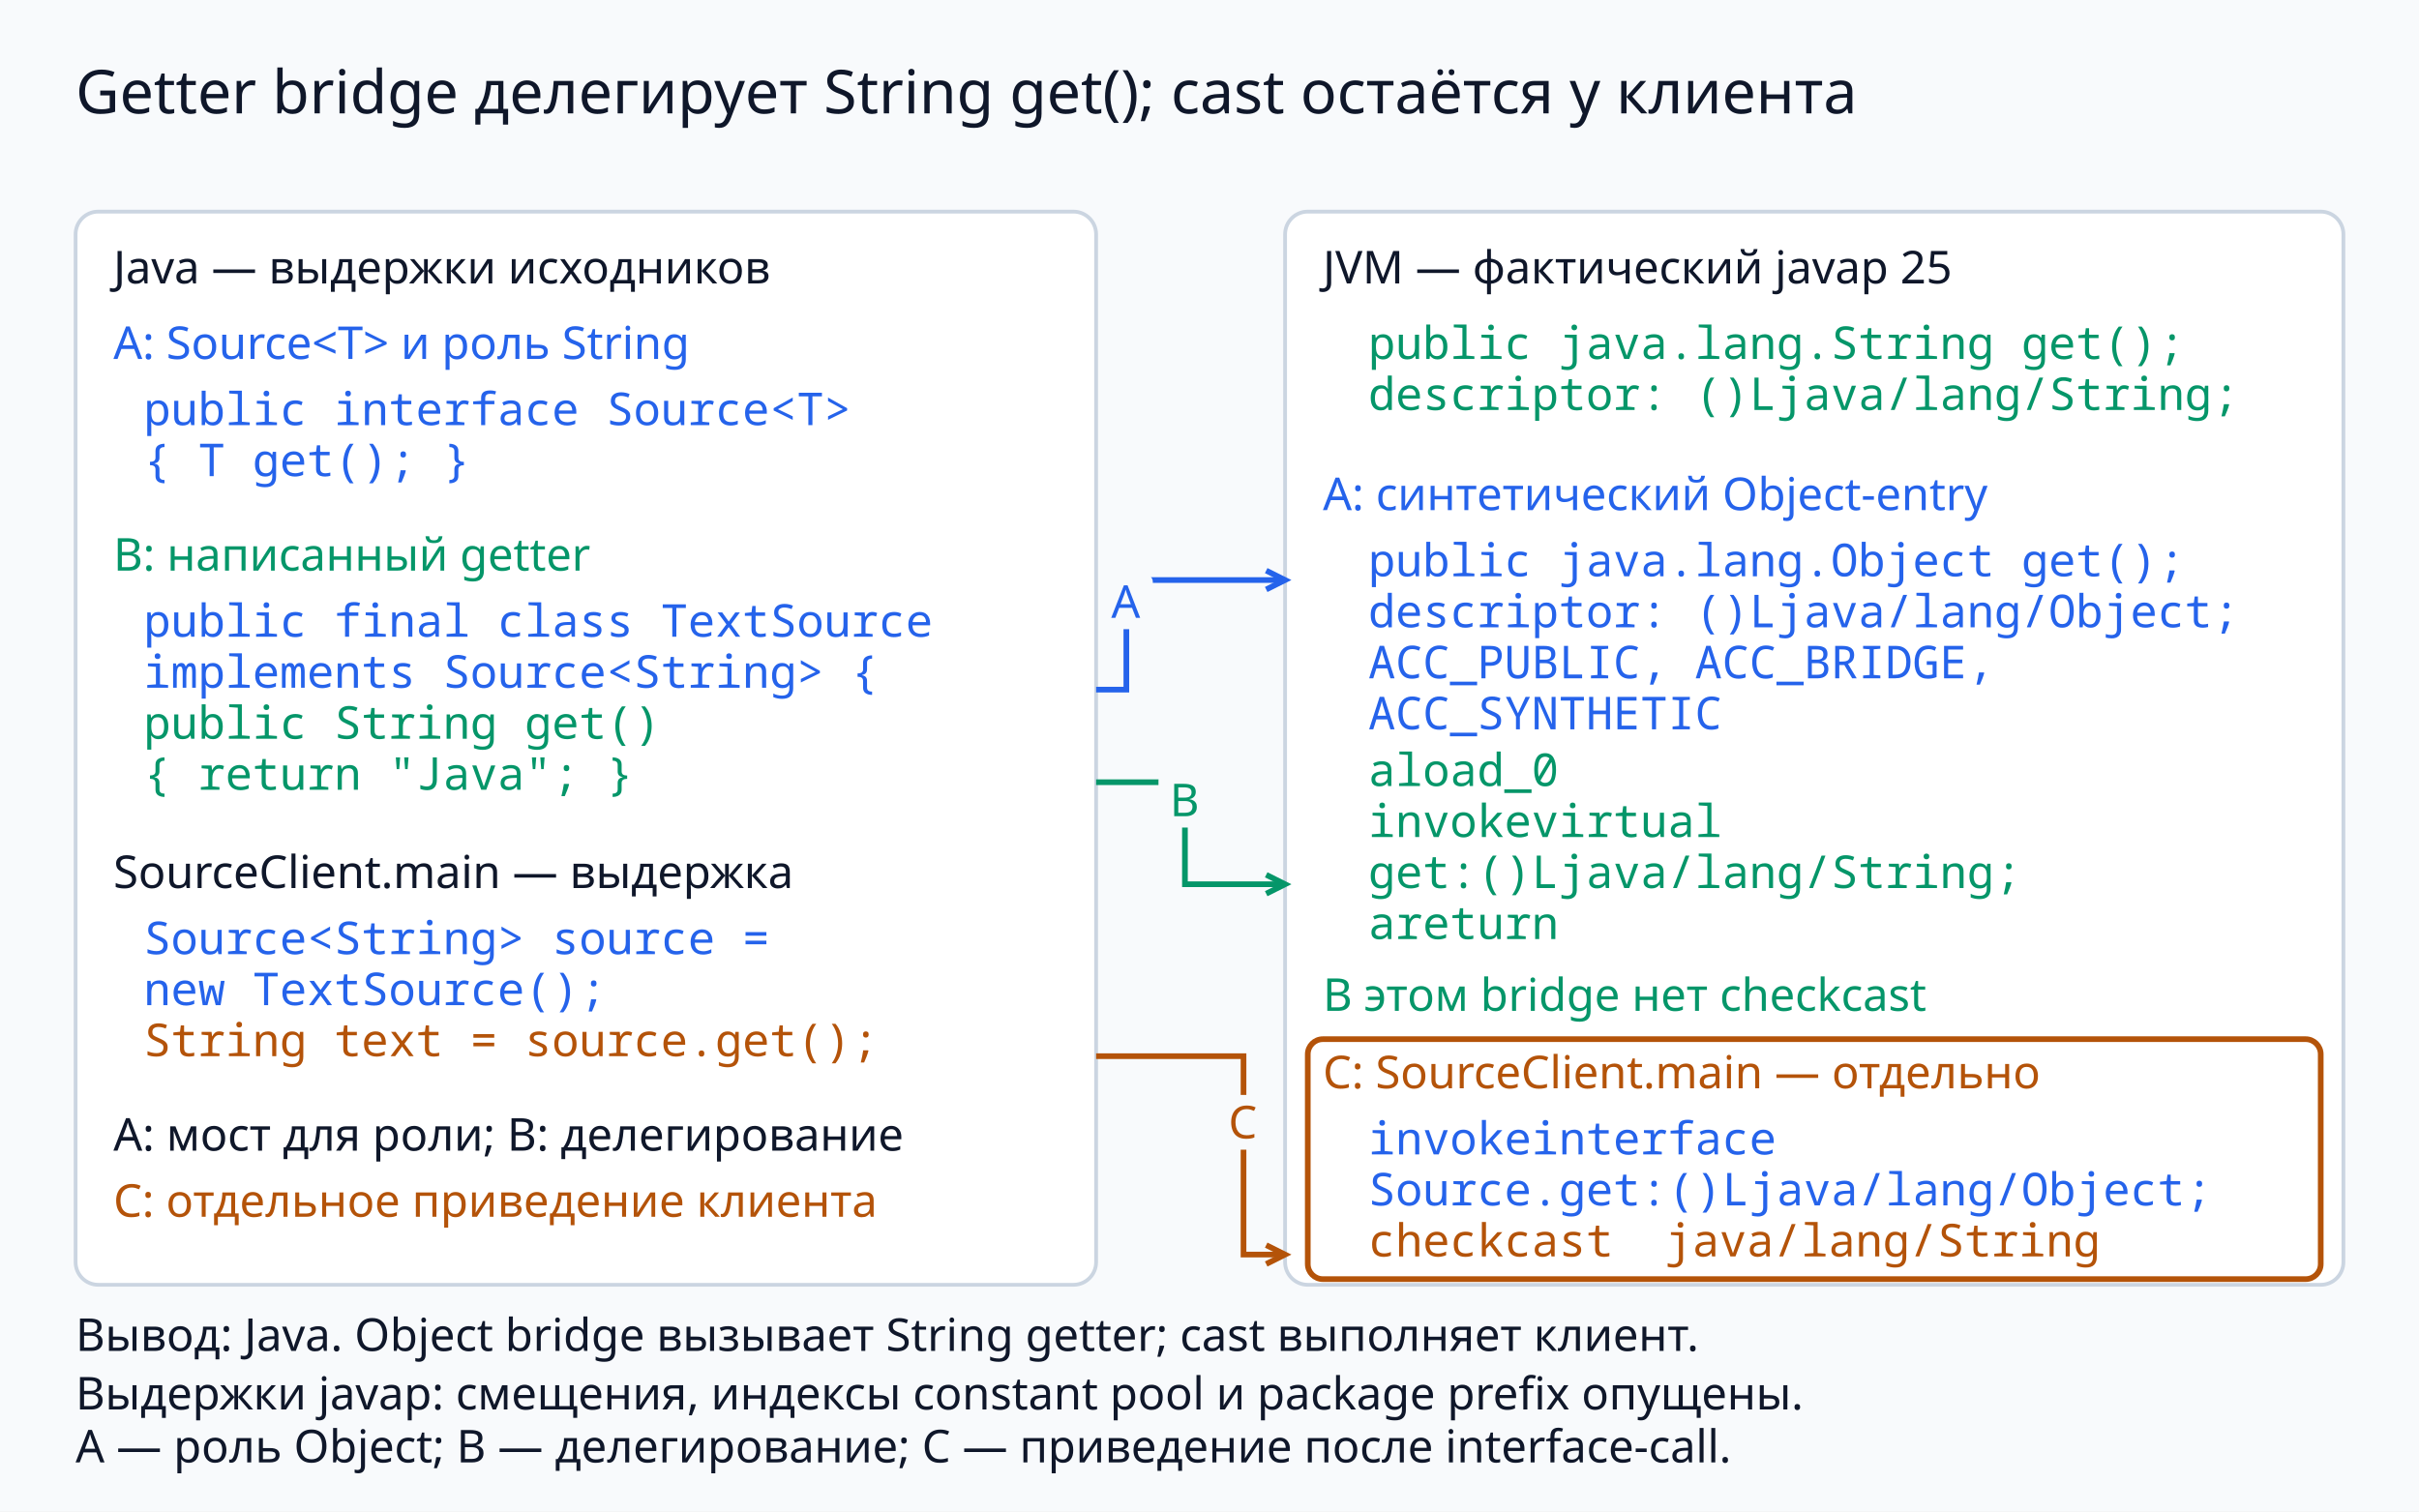
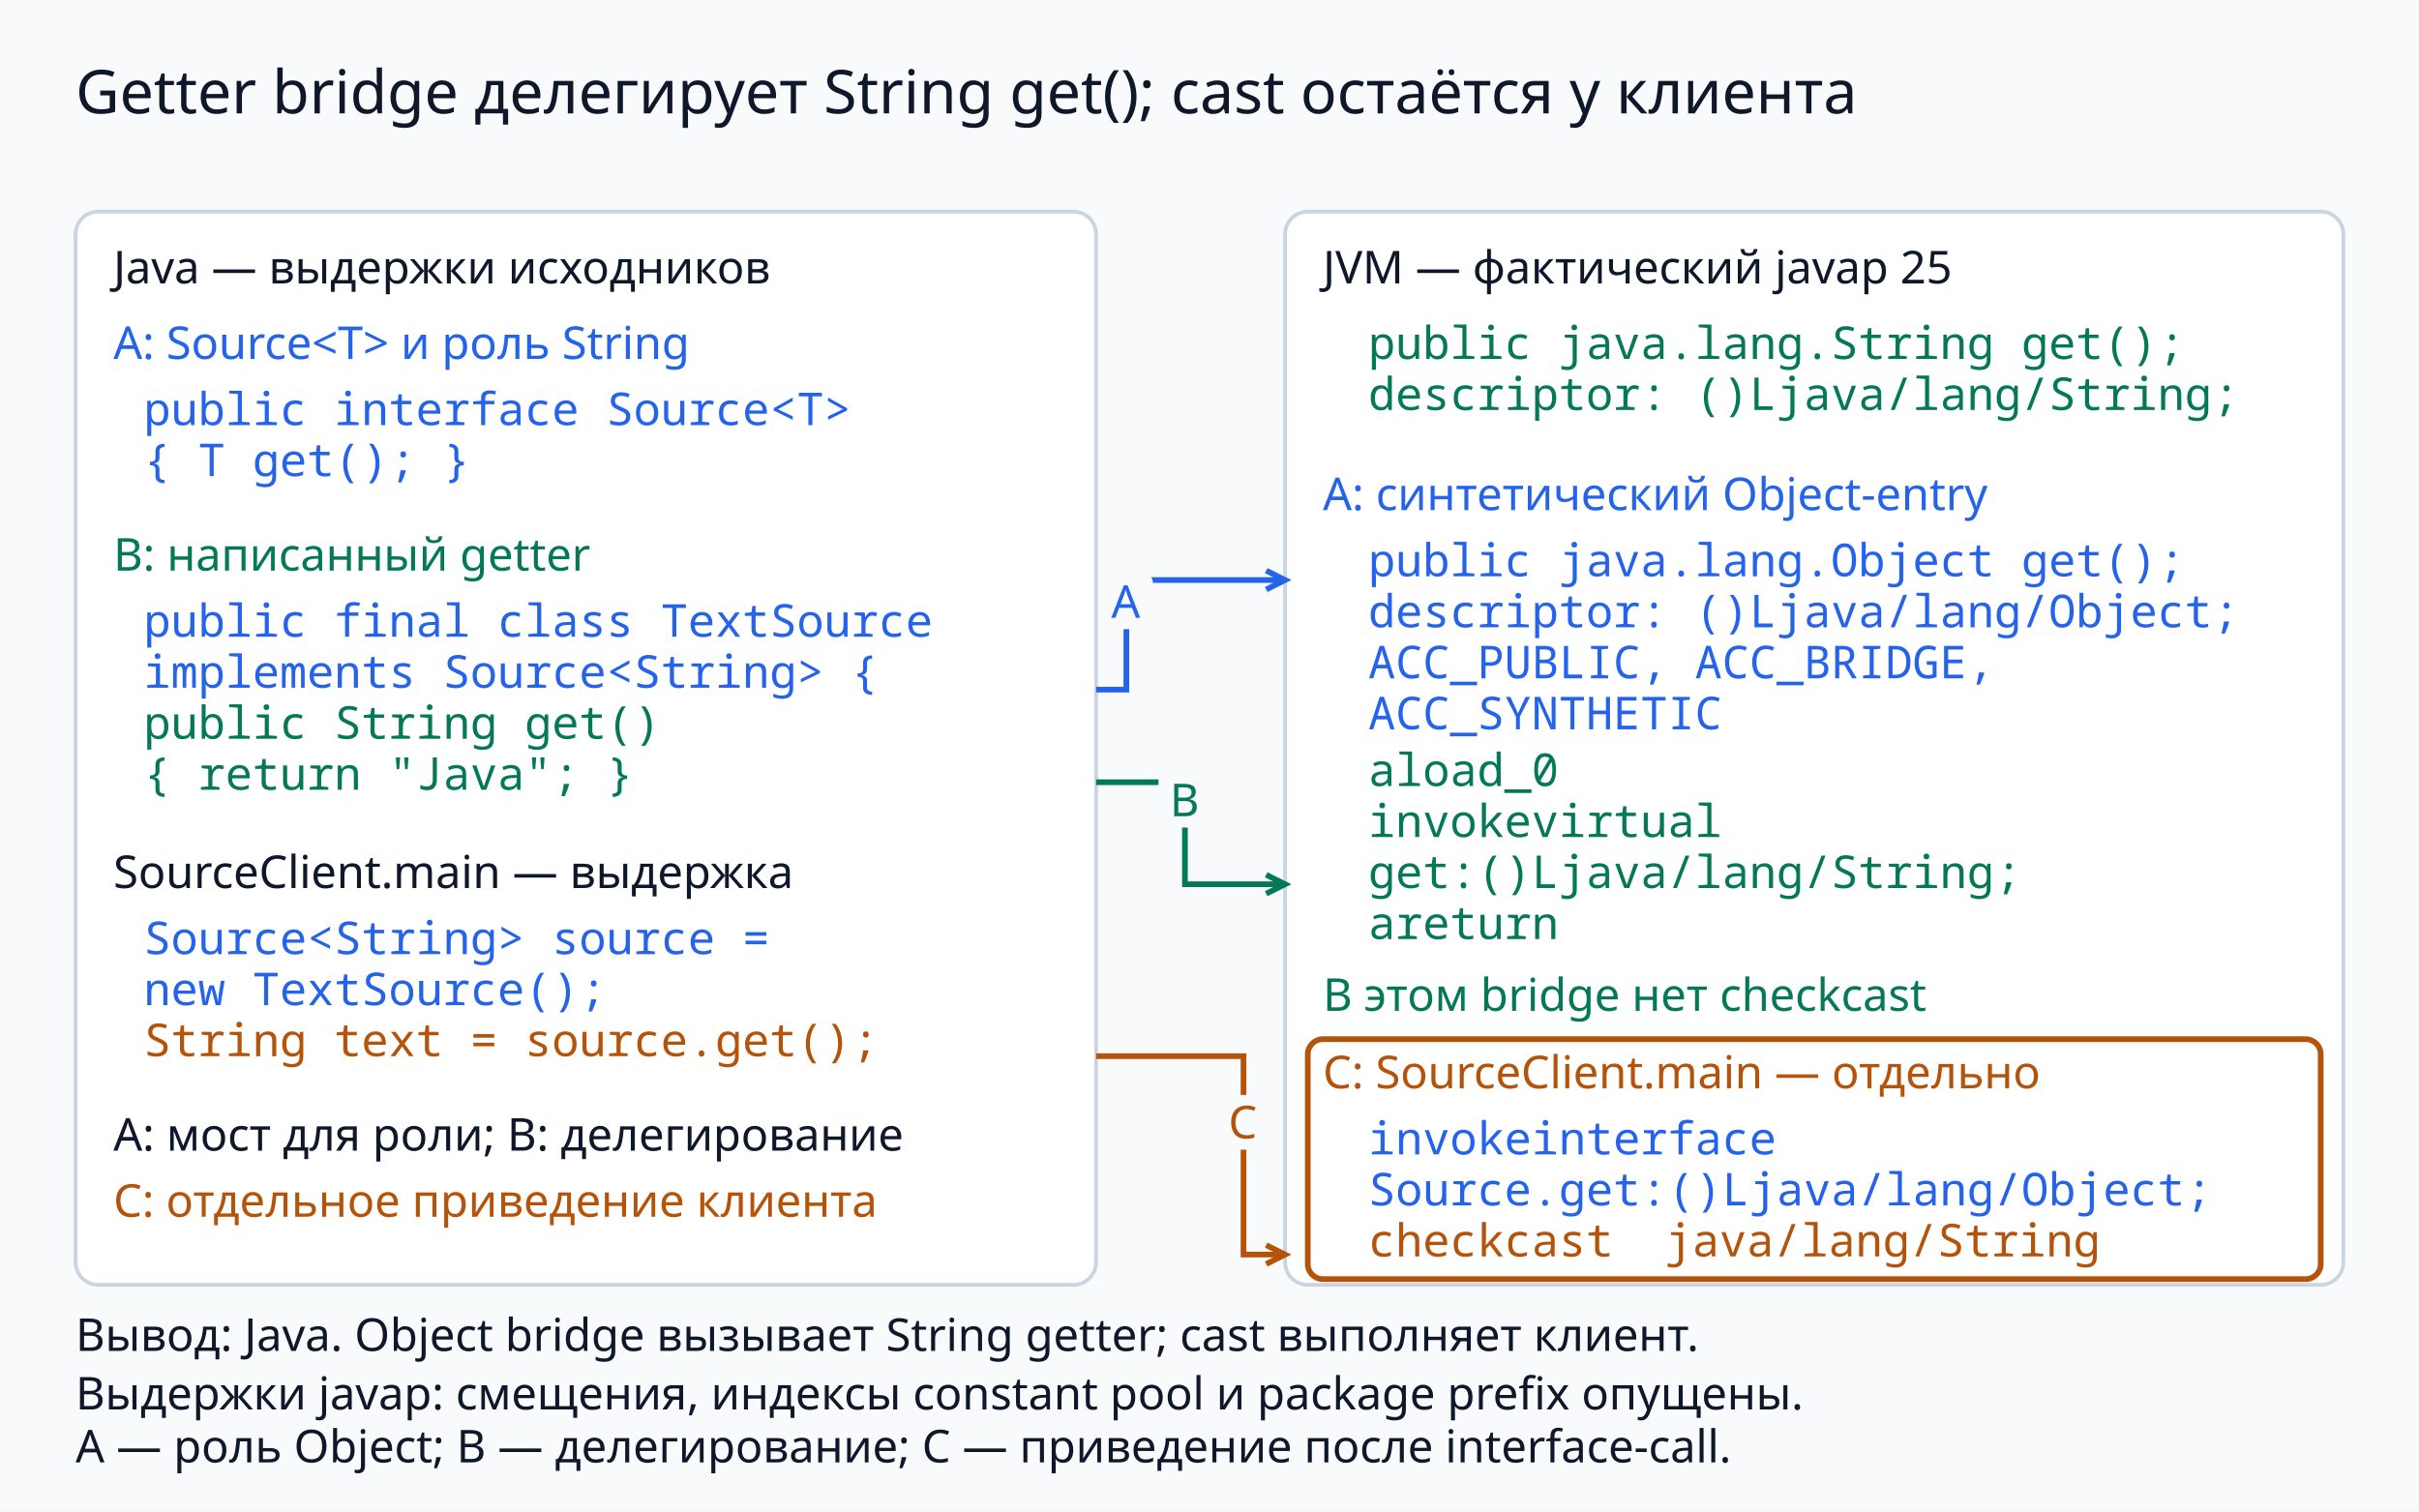
<svg xmlns="http://www.w3.org/2000/svg" width="1280" height="800" viewBox="0 0 1280 800" role="img" aria-labelledby="title desc">
  <rect width="1280" height="800" fill="#f8fafc" />
  <text x="40" y="60" font-family="Noto Sans, sans-serif" font-size="32" fill="#0f172a">Getter bridge делегирует String get(); cast остаётся у клиента</text>
  <rect x="40" y="112" width="540" height="568" rx="12" fill="#fff" stroke="#cbd5e1" stroke-width="2" />
  <rect x="680" y="112" width="560" height="568" rx="12" fill="#fff" stroke="#cbd5e1" stroke-width="2" />
  <text x="60" y="150" font-family="Noto Sans, sans-serif" font-size="24" fill="#0f172a">Java — выдержки исходников</text>
  <text x="700" y="150" font-family="Noto Sans, sans-serif" font-size="24" fill="#0f172a">JVM — фактический javap 25</text>
  <text x="60" y="190" font-family="Noto Sans, sans-serif" font-size="24" fill="#2563eb">A: Source&lt;T&gt; и роль String</text>
  <text x="76" y="225" font-family="Noto Sans Mono, monospace" font-size="24" fill="#2563eb">public interface Source&lt;T&gt;</text>
  <text x="76" y="252" font-family="Noto Sans Mono, monospace" font-size="24" fill="#2563eb">{ T get(); }</text>
-   <text x="60" y="302" font-family="Noto Sans, sans-serif" font-size="24" fill="#059669">B: написанный getter</text>
+   <text x="60" y="302" font-family="Noto Sans, sans-serif" font-size="24" fill="#047857">B: написанный getter</text>
  <text x="76" y="337" font-family="Noto Sans Mono, monospace" font-size="24" fill="#2563eb">public final class TextSource</text>
  <text x="76" y="364" font-family="Noto Sans Mono, monospace" font-size="24" fill="#2563eb">implements Source&lt;String&gt; {</text>
-   <text x="76" y="391" font-family="Noto Sans Mono, monospace" font-size="24" fill="#059669">public String get()</text>
-   <text x="76" y="418" font-family="Noto Sans Mono, monospace" font-size="24" fill="#059669">{ return "Java"; }</text>
+   <text x="76" y="391" font-family="Noto Sans Mono, monospace" font-size="24" fill="#047857">public String get()</text>
+   <text x="76" y="418" font-family="Noto Sans Mono, monospace" font-size="24" fill="#047857">{ return "Java"; }</text>
  <text x="60" y="470" font-family="Noto Sans, sans-serif" font-size="24" fill="#0f172a">SourceClient.main — выдержка</text>
  <text x="76" y="505" font-family="Noto Sans Mono, monospace" font-size="24" fill="#2563eb">Source&lt;String&gt; source =</text>
  <text x="76" y="532" font-family="Noto Sans Mono, monospace" font-size="24" fill="#2563eb">    new TextSource();</text>
  <text x="76" y="559" font-family="Noto Sans Mono, monospace" font-size="24" fill="#b45309">String text = source.get();</text>
  <text x="60" y="609" font-family="Noto Sans, sans-serif" font-size="24" fill="#0f172a">A: мост для роли; B: делегирование</text>
  <text x="60" y="644" font-family="Noto Sans, sans-serif" font-size="24" fill="#b45309">C: отдельное приведение клиента</text>
-   <text x="724" y="190" font-family="Noto Sans Mono, monospace" font-size="24" fill="#059669">public java.lang.String get();</text>
-   <text x="724" y="217" font-family="Noto Sans Mono, monospace" font-size="24" fill="#059669">descriptor: ()Ljava/lang/String;</text>
+   <text x="724" y="190" font-family="Noto Sans Mono, monospace" font-size="24" fill="#047857">public java.lang.String get();</text>
+   <text x="724" y="217" font-family="Noto Sans Mono, monospace" font-size="24" fill="#047857">descriptor: ()Ljava/lang/String;</text>
  <text x="700" y="270" font-family="Noto Sans, sans-serif" font-size="24" fill="#2563eb">A: синтетический Object-entry</text>
  <text x="724" y="305" font-family="Noto Sans Mono, monospace" font-size="24" fill="#2563eb">public java.lang.Object get();</text>
  <text x="724" y="332" font-family="Noto Sans Mono, monospace" font-size="24" fill="#2563eb">descriptor: ()Ljava/lang/Object;</text>
  <text x="724" y="359" font-family="Noto Sans Mono, monospace" font-size="24" fill="#2563eb">ACC_PUBLIC, ACC_BRIDGE,</text>
  <text x="724" y="386" font-family="Noto Sans Mono, monospace" font-size="24" fill="#2563eb">ACC_SYNTHETIC</text>
-   <text x="724" y="416" font-family="Noto Sans Mono, monospace" font-size="24" fill="#059669">aload_0</text>
-   <text x="724" y="443" font-family="Noto Sans Mono, monospace" font-size="24" fill="#059669">invokevirtual</text>
-   <text x="724" y="470" font-family="Noto Sans Mono, monospace" font-size="24" fill="#059669">get:()Ljava/lang/String;</text>
-   <text x="724" y="497" font-family="Noto Sans Mono, monospace" font-size="24" fill="#059669">areturn</text>
-   <text x="700" y="535" font-family="Noto Sans, sans-serif" font-size="24" fill="#059669">В этом bridge нет checkcast</text>
+   <text x="724" y="416" font-family="Noto Sans Mono, monospace" font-size="24" fill="#047857">aload_0</text>
+   <text x="724" y="443" font-family="Noto Sans Mono, monospace" font-size="24" fill="#047857">invokevirtual</text>
+   <text x="724" y="470" font-family="Noto Sans Mono, monospace" font-size="24" fill="#047857">get:()Ljava/lang/String;</text>
+   <text x="724" y="497" font-family="Noto Sans Mono, monospace" font-size="24" fill="#047857">areturn</text>
+   <text x="700" y="535" font-family="Noto Sans, sans-serif" font-size="24" fill="#047857">В этом bridge нет checkcast</text>
  <rect x="692" y="550" width="536" height="127" rx="8" fill="#fff" stroke="#b45309" stroke-width="3" />
  <text x="700" y="576" font-family="Noto Sans, sans-serif" font-size="24" fill="#b45309">C: SourceClient.main — отдельно</text>
  <text x="724" y="611" font-family="Noto Sans Mono, monospace" font-size="24" fill="#2563eb">invokeinterface</text>
  <text x="724" y="638" font-family="Noto Sans Mono, monospace" font-size="24" fill="#2563eb">Source.get:()Ljava/lang/Object;</text>
  <text x="724" y="665" font-family="Noto Sans Mono, monospace" font-size="24" fill="#b45309">checkcast</text>
  <text x="881" y="665" font-family="Noto Sans Mono, monospace" font-size="24" fill="#b45309">java/lang/String</text>
  <path d="M 580 365 H 596 V 307 H 680" fill="none" stroke="#2563eb" stroke-width="3" />
  <path d="M 670 302 L 680 307 L 670 312" fill="none" stroke="#2563eb" stroke-width="3" />
  <rect x="582" y="304.0" width="28" height="29" rx="4" fill="#f8fafc" />
  <text x="588" y="327.0" font-family="Noto Sans, sans-serif" font-size="24" fill="#2563eb">A</text>
-   <path d="M 580 414 H 627 V 468 H 680" fill="none" stroke="#059669" stroke-width="3" />
-   <path d="M 670 463 L 680 468 L 670 473" fill="none" stroke="#059669" stroke-width="3" />
+   <path d="M 580 414 H 627 V 468 H 680" fill="none" stroke="#047857" stroke-width="3" />
+   <path d="M 670 463 L 680 468 L 670 473" fill="none" stroke="#047857" stroke-width="3" />
  <rect x="613" y="409.0" width="28" height="29" rx="4" fill="#f8fafc" />
-   <text x="619" y="432.0" font-family="Noto Sans, sans-serif" font-size="24" fill="#059669">B</text>
+   <text x="619" y="432.0" font-family="Noto Sans, sans-serif" font-size="24" fill="#047857">B</text>
  <path d="M 580 559 H 658 V 664 H 680" fill="none" stroke="#b45309" stroke-width="3" />
  <path d="M 670 659 L 680 664 L 670 669" fill="none" stroke="#b45309" stroke-width="3" />
  <rect x="644" y="579.5" width="28" height="29" rx="4" fill="#f8fafc" />
  <text x="650" y="602.5" font-family="Noto Sans, sans-serif" font-size="24" fill="#b45309">C</text>
  <text x="40" y="715" font-family="Noto Sans, sans-serif" font-size="24" fill="#0f172a">Вывод: Java. Object bridge вызывает String getter; cast выполняет клиент.</text>
  <text x="40" y="746" font-family="Noto Sans, sans-serif" font-size="24" fill="#0f172a">Выдержки javap: смещения, индексы constant pool и package prefix опущены.</text>
  <text x="40" y="774" font-family="Noto Sans, sans-serif" font-size="24" fill="#0f172a">A — роль Object; B — делегирование; C — приведение после interface-call.</text>
</svg>
